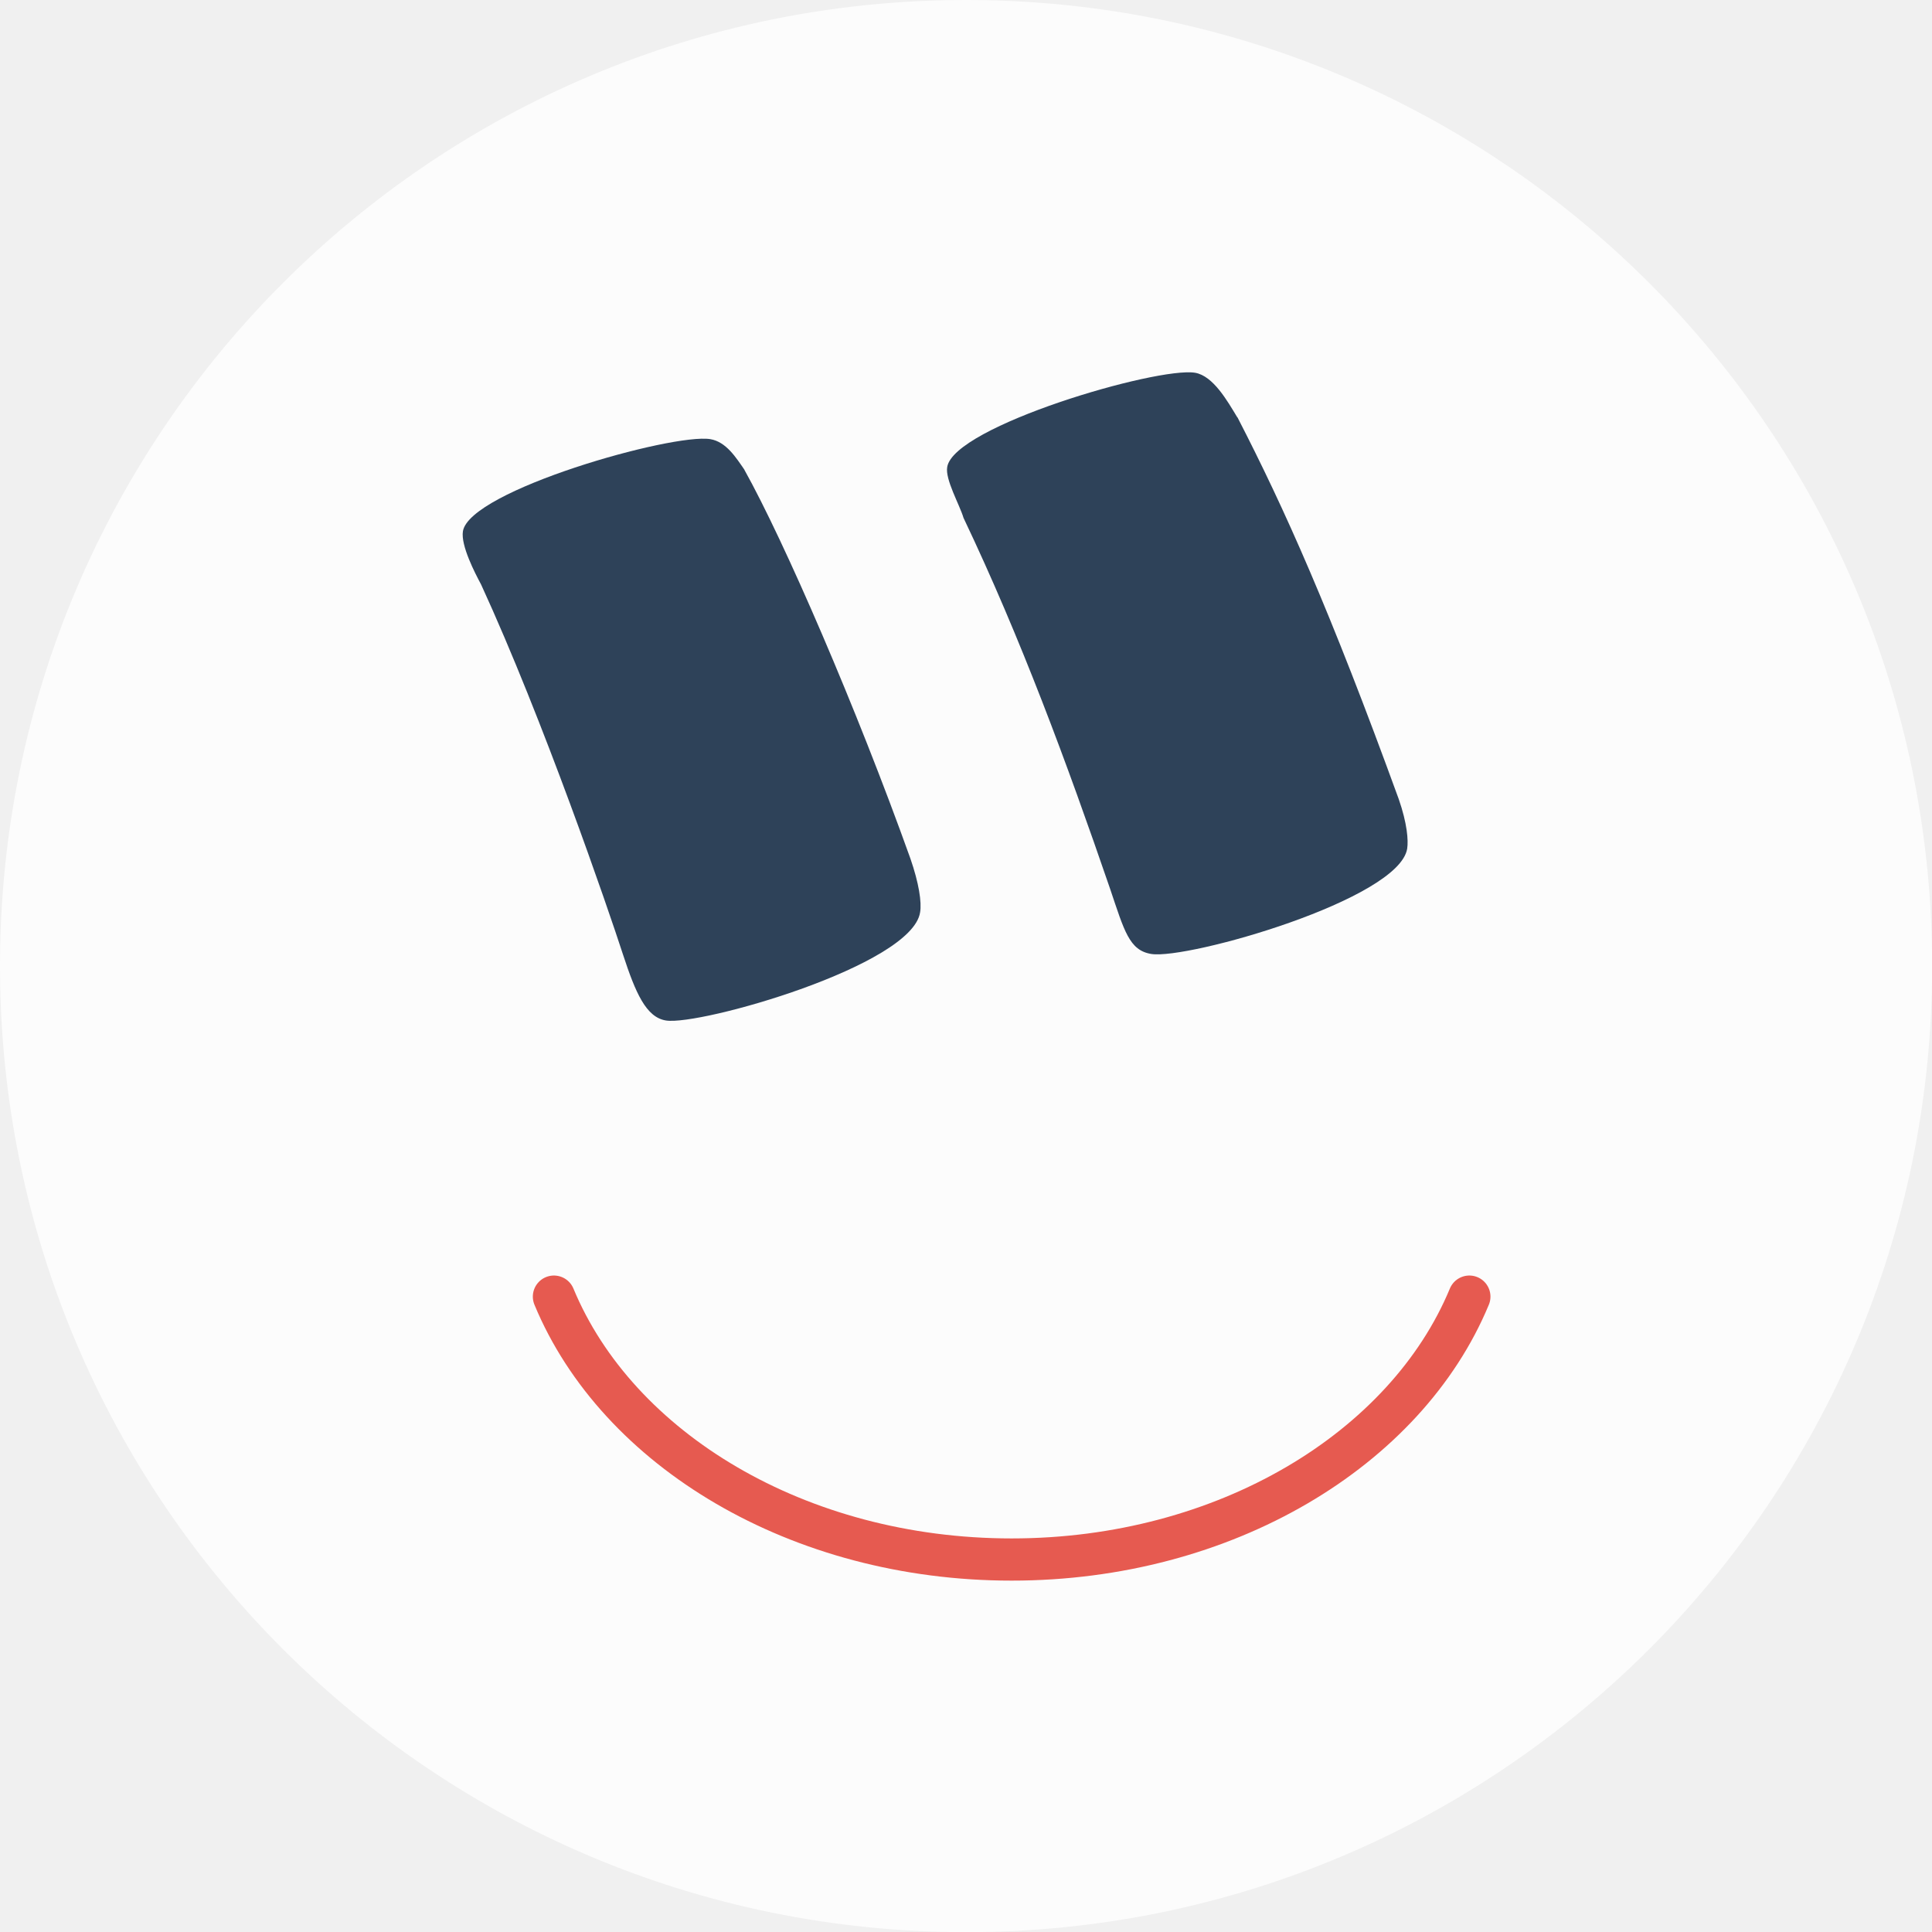
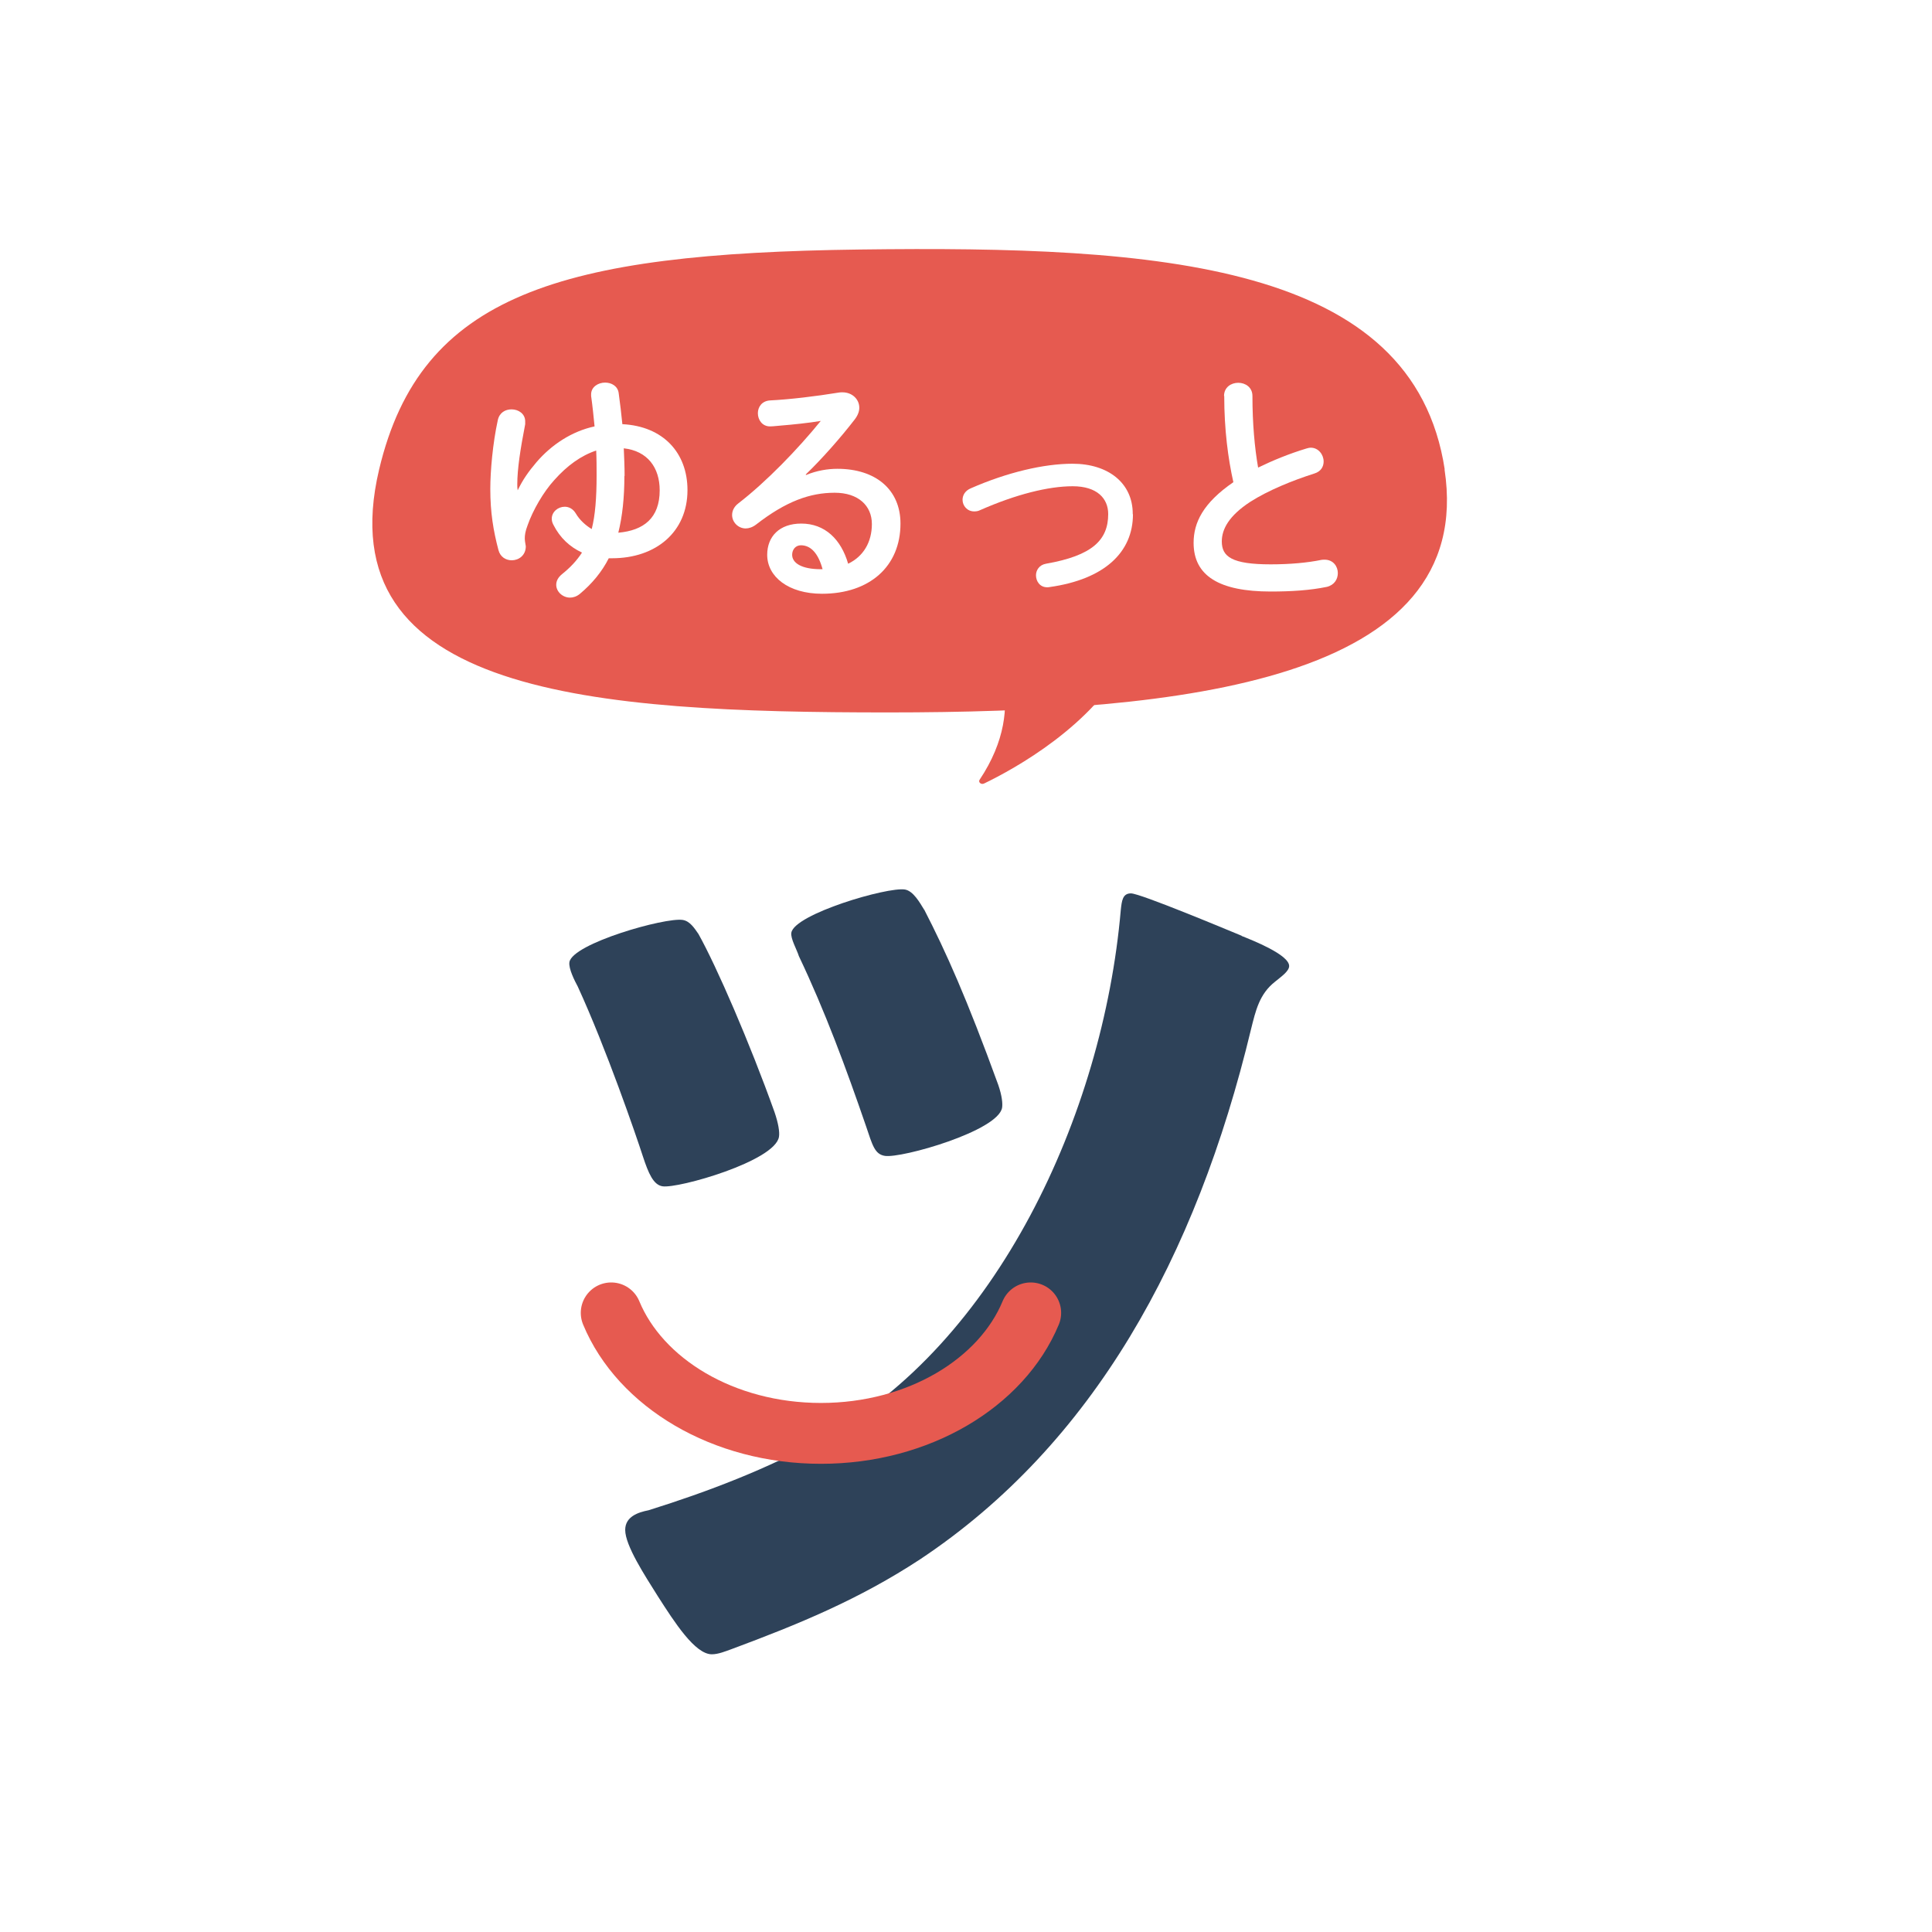
- <svg xmlns="http://www.w3.org/2000/svg" id="_レイヤー_1" data-name="レイヤー 1" viewBox="0 0 137.35 137.35">
+ <svg xmlns="http://www.w3.org/2000/svg" id="_レイヤー_1" data-name="レイヤー 1" viewBox="0 0 95.24 95.24">
  <defs>
    <style>
      .cls-1 {
        fill: none;
        stroke: #e65a50;
        stroke-linecap: round;
        stroke-miterlimit: 10;
        stroke-width: 3px;
      }

      .cls-2 {
-         fill: #fcfcfc;
+         fill: #fff;
      }

      .cls-3 {
+         fill: #e65a50;
+       }
+ 
+       .cls-4 {
        fill: #2e4259;
      }
    </style>
  </defs>
-   <circle class="cls-2" cx="68.68" cy="68.68" r="68.68" />
-   <path class="cls-3" d="M52.92,33.4c2.83,5.07,7.96,16.9,11.8,27.63.6,1.73.82,3.12.69,3.84-.6,3.78-15.64,8.06-18.06,7.68-1.42-.22-2.17-1.98-3.05-4.66-1.07-3.3-5.66-16.68-10.1-26.34-.44-.82-1.45-2.77-1.29-3.78.47-2.9,14.89-6.99,17.59-6.55,1.13.19,1.83,1.32,2.42,2.17Z" />
-   <path class="cls-3" d="M87.98,29.68c3.34,6.48,6.58,13.72,11.46,27.13.6,1.73.69,2.93.6,3.52-.57,3.62-15.61,7.9-18.19,7.49-1.57-.25-1.92-1.64-2.93-4.63-3.08-8.97-6.36-17.84-10.42-26.37-.28-.94-1.32-2.74-1.16-3.62.47-2.9,14.92-7.14,17.62-6.7,1.29.22,2.3,2.01,2.99,3.15l.03.03Z" />
-   <path class="cls-1" d="M39.38,92.18c4.5,10.86,17.37,18.69,32.54,18.69s28.04-7.84,32.54-18.69" />
+   <rect class="cls-2" width="95.24" height="95.24" />
+   <g>
+     <path class="cls-4" d="M34.43,46.04c.9,1.61,2.53,5.37,3.75,8.78.19.55.26.99.22,1.22-.19,1.2-4.97,2.56-5.74,2.44-.45-.07-.69-.63-.97-1.48-.34-1.05-1.8-5.3-3.21-8.37-.14-.26-.46-.88-.41-1.2.15-.92,4.73-2.22,5.59-2.08.36.06.58.42.77.69Z" />
+     <path class="cls-4" d="M61.21,46.14c.5.2,2.34.92,2.34,1.48,0,.25-.37.51-.69.77-.78.61-.96,1.43-1.19,2.35-2.71,11.28-7.8,20.46-16.3,26.12-3.03,1.99-6.01,3.21-9.32,4.44-.28.1-.64.25-.96.25-.83,0-1.84-1.58-2.66-2.86-.64-1.02-1.61-2.5-1.61-3.27,0-.66.64-.87,1.15-.97,2.94-.92,5.88-2.04,8.63-3.57,8.49-4.64,13.77-15.87,14.65-26.02.05-.46.09-.82.5-.82.46,0,4.73,1.79,5.46,2.09h0Z" />
+     <path class="cls-4" d="M45.57,44.86c1.06,2.06,2.09,4.36,3.64,8.62.19.55.22.93.19,1.12-.18,1.15-4.96,2.51-5.78,2.38-.5-.08-.61-.52-.93-1.47-.98-2.85-2.02-5.67-3.31-8.38-.09-.3-.42-.87-.37-1.15.15-.92,4.74-2.27,5.6-2.13.41.07.73.64.95,1h.01Z" />
+     <path class="cls-1" d="M30.13,64.72c1.43,3.45,5.52,5.94,10.34,5.94s8.91-2.49,10.34-5.94" />
+     <path class="cls-3" d="M71.22,23.15c-1.55-10.21-14.07-11.04-28.83-10.85-14.76.19-21.65,2.2-23.7,10.84-2.63,11.11,10.59,11.98,25.1,11.98s29.01-1.54,27.42-11.98h.01Z" />
+     <path class="cls-2" d="M25.52,24.17c.25-.52.53-.92.93-1.39.74-.86,1.74-1.52,2.86-1.76-.05-.51-.1-1-.17-1.5,0-.04,0-.06,0-.08,0-.37.35-.58.69-.58.31,0,.63.17.67.53.07.51.13,1.01.18,1.52,2.01.1,3.21,1.41,3.21,3.25,0,2.06-1.55,3.36-3.72,3.36h-.16c-.34.67-.82,1.25-1.43,1.76-.16.13-.33.18-.48.18-.36,0-.68-.29-.68-.63,0-.18.08-.36.29-.53.41-.33.72-.66.98-1.06-.6-.28-1.08-.72-1.41-1.37-.06-.11-.08-.21-.08-.3,0-.34.31-.59.64-.59.2,0,.41.1.55.34.18.31.49.59.78.76.17-.67.24-1.52.24-2.64,0-.4,0-.81-.02-1.23-.75.25-1.43.74-2.07,1.46-.53.58-1.05,1.48-1.31,2.22-.12.31-.14.51-.14.64,0,.11.02.23.05.4,0,.45-.35.69-.69.69-.29,0-.57-.16-.66-.51-.25-.95-.4-1.84-.4-3.01,0-.87.12-2.25.37-3.39.08-.37.37-.53.68-.53.34,0,.67.22.67.59,0,.05,0,.1,0,.14-.24,1.24-.39,2.21-.39,2.97,0,.12,0,.16.02.29h.04-.02ZM30.78,23.46c0,1.07-.1,2-.3,2.8,1.25-.11,2.04-.72,2.04-2.09,0-1.12-.6-1.94-1.77-2.07.02.46.04.92.04,1.36h-.01Z" />
+     <path class="cls-2" d="M39.75,23.41c.51-.21,1.05-.3,1.53-.3,1.88,0,3.11,1.02,3.11,2.7,0,2.11-1.52,3.46-3.87,3.46-1.65,0-2.7-.84-2.7-1.92,0-.9.6-1.54,1.68-1.54,1.16,0,1.96.77,2.31,1.98.75-.36,1.17-1.06,1.17-1.96s-.67-1.54-1.83-1.54c-1.22,0-2.4.42-3.88,1.57-.17.13-.35.19-.51.19-.37,0-.67-.31-.67-.66,0-.19.08-.4.3-.57,1.4-1.08,2.95-2.69,4.07-4.07-.59.1-1.37.18-1.98.23-.05,0-.36.04-.52.04-.39,0-.6-.33-.6-.65,0-.3.19-.6.59-.63.98-.05,2.25-.2,3.41-.39.06-.01.11-.01.17-.01.49,0,.83.35.83.76,0,.18-.07.37-.22.57-.71.92-1.63,1.96-2.42,2.72l.02.04v-.02ZM40.55,28.06c-.21-.77-.57-1.18-1.07-1.18-.25,0-.43.2-.43.47,0,.4.46.71,1.41.71h.1,0Z" />
+     <path class="cls-2" d="M55.85,25.35c0,1.88-1.41,3.21-4.11,3.59-.04.01-.08.01-.12.01-.36,0-.55-.3-.55-.59,0-.25.16-.51.49-.57,2.29-.4,3.07-1.17,3.07-2.45,0-.77-.55-1.37-1.75-1.37s-2.8.4-4.57,1.18c-.1.05-.19.06-.29.06-.34,0-.57-.28-.57-.57,0-.22.12-.45.41-.57,1.78-.78,3.59-1.21,5.01-1.21,1.76,0,2.97.95,2.97,2.47v.02Z" />
+     <path class="cls-2" d="M60.34,19.52c0-.43.35-.65.7-.65s.7.22.7.65c0,1.35.11,2.56.28,3.53.74-.36,1.55-.69,2.38-.94.07-.02.14-.04.22-.04.37,0,.63.34.63.68,0,.25-.13.49-.45.59-1.07.34-2.28.83-3.17,1.4-1.04.68-1.4,1.34-1.4,1.95,0,.75.49,1.13,2.41,1.13.96,0,1.82-.08,2.5-.22.06-.01.11-.01.16-.01.42,0,.65.33.65.66,0,.3-.17.59-.54.68-.82.17-1.75.23-2.77.23-2.53,0-3.8-.77-3.8-2.4,0-.99.46-1.96,1.96-2.99-.26-1.16-.45-2.59-.45-4.25h-.01Z" />
+     <path class="cls-3" d="M48.17,30.85c.66.8,2.67,3.77.12,7.59-.08.12.08.26.23.18,1.45-.7,5.4-2.85,7.09-6.21.03-.05,0-.12-.08-.13-.88-.19-5.89-1.28-7.22-1.58-.11-.02-.2.07-.14.14h0Z" />
+   </g>
</svg>
